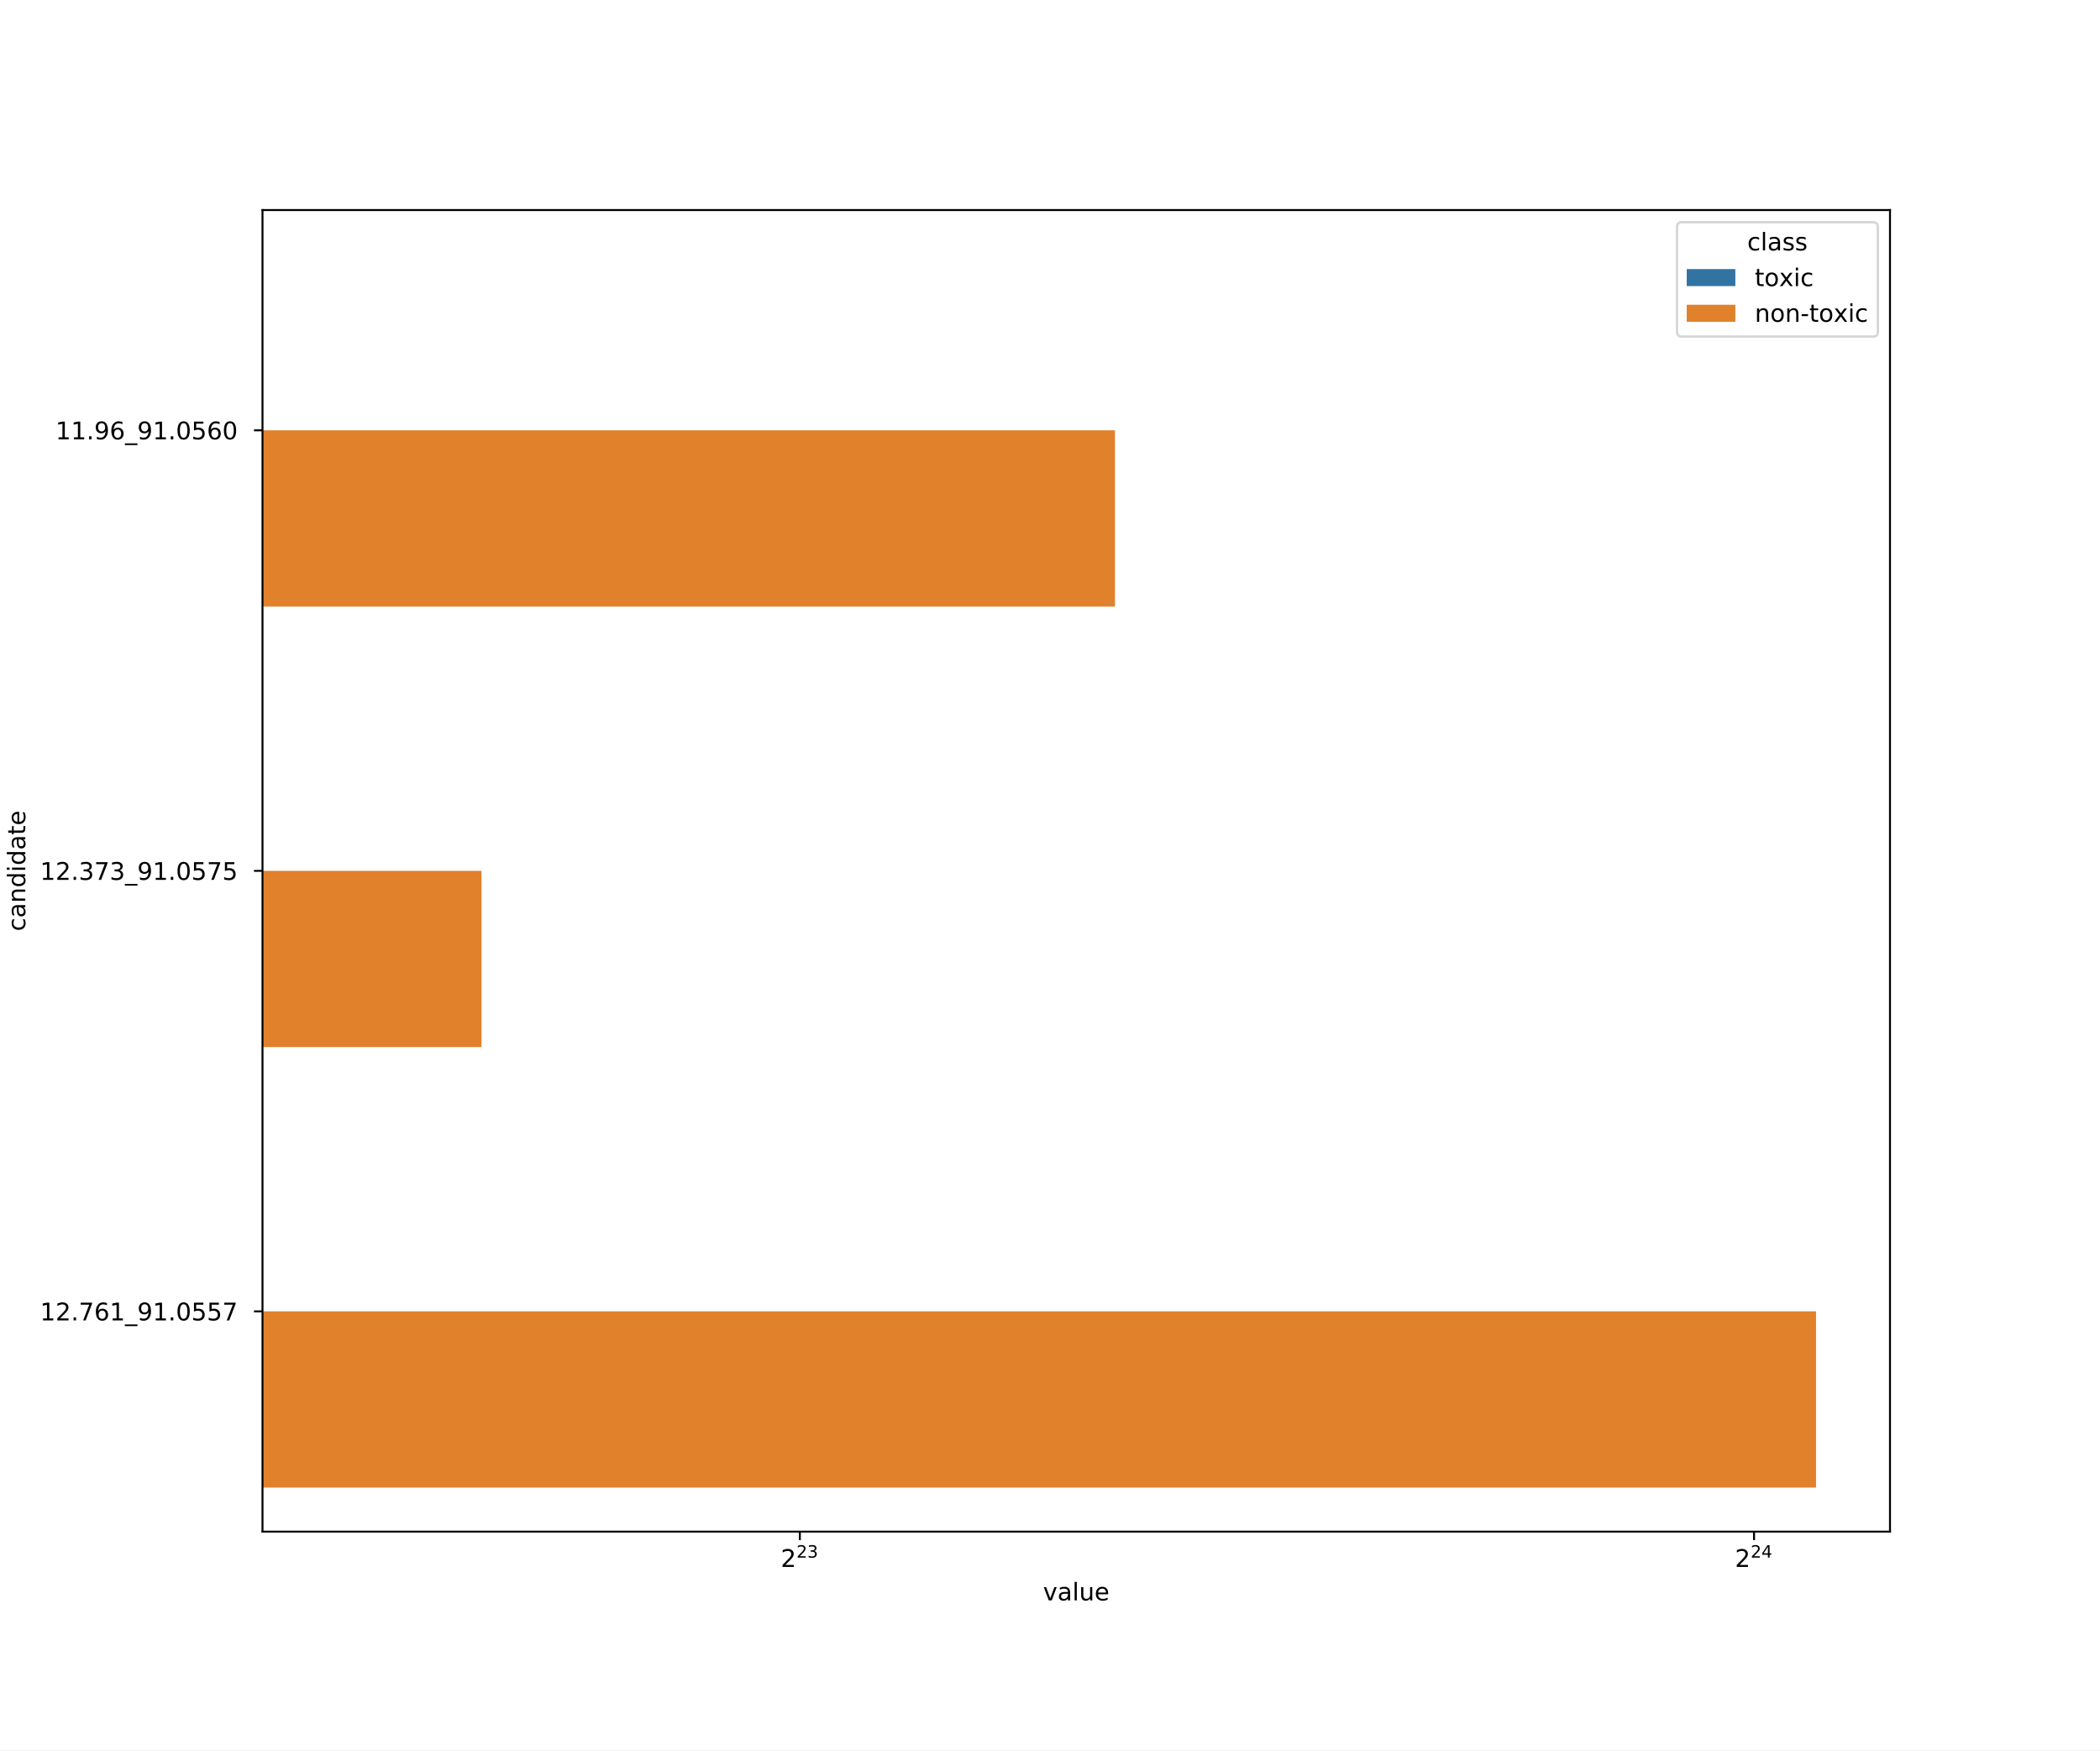
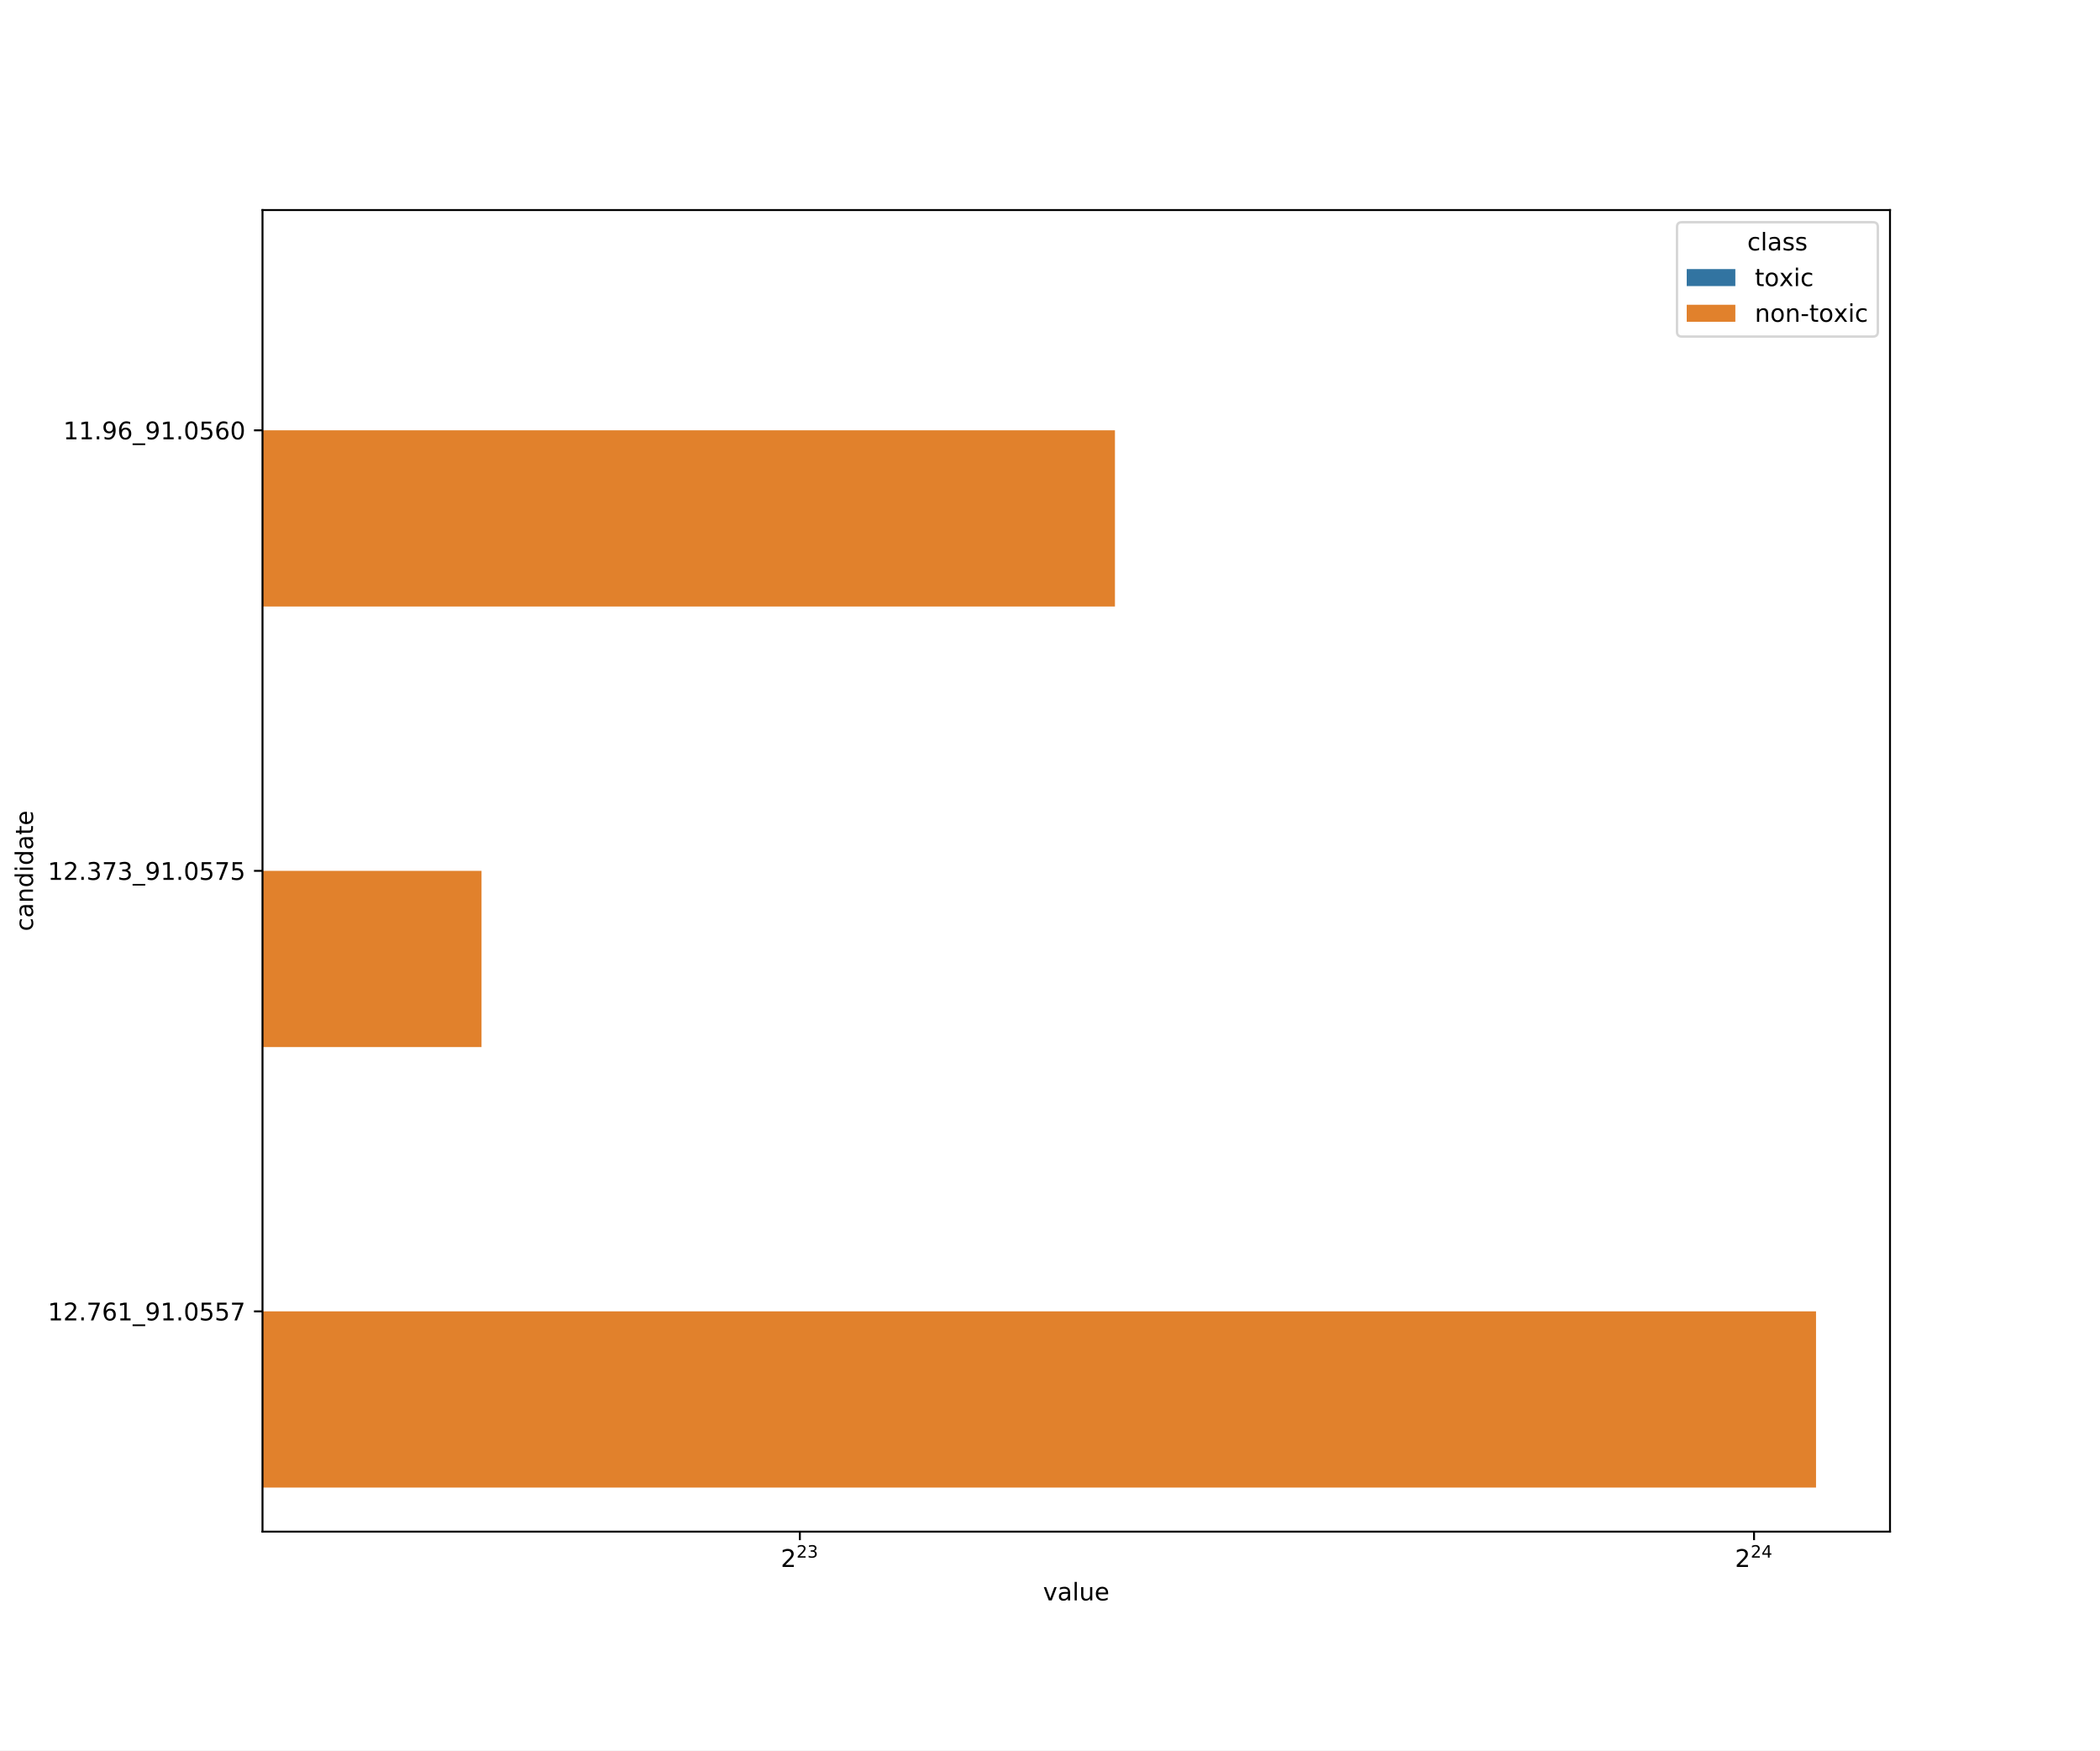
<svg xmlns="http://www.w3.org/2000/svg" xmlns:xlink="http://www.w3.org/1999/xlink" height="720pt" version="1.1" viewBox="0 0 864 720" width="864pt">
  <defs>
    <style type="text/css">
*{stroke-linecap:butt;stroke-linejoin:round;}
  </style>
  </defs>
  <g id="figure_1">
    <g id="patch_1">
      <path d="M 0 720  L 864 720  L 864 0  L 0 0  z " style="fill:#ffffff;" />
    </g>
    <g id="axes_1">
      <g id="patch_2">
        <path d="M 108 630  L 777.6 630  L 777.6 86.4  L 108 86.4  z " style="fill:#ffffff;" />
      </g>
      <g id="patch_3">
-         <path clip-path="url(#pfdde50f595)" d="M -401280.185 104.52  L -2796.461 104.52  L -2796.461 177  L -401280.185 177  z " style="fill:#3274a1;" />
+         <path clip-path="url(#pa4151da6f1)" d="M -401280.185 104.52  L -2796.461 104.52  L -2796.461 177  L -401280.185 177  z " style="fill:#3274a1;" />
      </g>
      <g id="patch_4">
-         <path clip-path="url(#pfdde50f595)" d="M -401280.185 285.72  L -401280.185 285.72  L -401280.185 358.2  L -401280.185 358.2  z " style="fill:#3274a1;" />
+         <path clip-path="url(#pa4151da6f1)" d="M -401280.185 285.72  L -401280.185 285.72  L -401280.185 358.2  L -401280.185 358.2  z " style="fill:#3274a1;" />
      </g>
      <g id="patch_5">
-         <path clip-path="url(#pfdde50f595)" d="M -401280.185 466.92  L -1362.128 466.92  L -1362.128 539.4  L -401280.185 539.4  z " style="fill:#3274a1;" />
+         <path clip-path="url(#pa4151da6f1)" d="M -401280.185 466.92  L -1346.388 466.92  L -1346.388 539.4  L -401280.185 539.4  z " style="fill:#3274a1;" />
      </g>
      <g id="patch_6">
-         <path clip-path="url(#pfdde50f595)" d="M -401280.185 177  L 458.721 177  L 458.721 249.48  L -401280.185 249.48  z " style="fill:#e1812c;" />
+         <path clip-path="url(#pa4151da6f1)" d="M -401280.185 177  L 458.721 177  L 458.721 249.48  L -401280.185 249.48  z " style="fill:#e1812c;" />
      </g>
      <g id="patch_7">
-         <path clip-path="url(#pfdde50f595)" d="M -401280.185 358.2  L 198.11 358.2  L 198.11 430.68  L -401280.185 430.68  z " style="fill:#e1812c;" />
+         <path clip-path="url(#pa4151da6f1)" d="M -401280.185 358.2  L 198.11 358.2  L 198.11 430.68  L -401280.185 430.68  z " style="fill:#e1812c;" />
      </g>
      <g id="patch_8">
-         <path clip-path="url(#pfdde50f595)" d="M -401280.185 539.4  L 747.164 539.4  L 747.164 611.88  L -401280.185 611.88  z " style="fill:#e1812c;" />
+         <path clip-path="url(#pa4151da6f1)" d="M -401280.185 539.4  L 747.164 539.4  L 747.164 611.88  L -401280.185 611.88  z " style="fill:#e1812c;" />
      </g>
      <g id="matplotlib.axis_1">
        <g id="xtick_1">
          <g id="line2d_1">
            <defs>
-               <path d="M 0 0  L 0 3.5  " id="mf6fcd7fc08" style="stroke:#000000;stroke-width:0.8;" />
-             </defs>
-             <g>
-               <use style="stroke:#000000;stroke-width:0.8;" x="329.081" xlink:href="#mf6fcd7fc08" y="630" />
+               <path d="M 0 0  L 0 3.5  " id="mb5bf2cdbaa" style="stroke:#000000;stroke-width:0.8;" />
+             </defs>
+             <g>
+               <use style="stroke:#000000;stroke-width:0.8;" x="329.081" xlink:href="#mb5bf2cdbaa" y="630" />
            </g>
          </g>
          <g id="text_1">
            <defs>
              <path d="M 19.188 8.297  L 53.609 8.297  L 53.609 0  L 7.328 0  L 7.328 8.297  Q 12.938 14.109 22.625 23.891  Q 32.328 33.688 34.812 36.531  Q 39.547 41.844 41.422 45.531  Q 43.312 49.219 43.312 52.781  Q 43.312 58.594 39.234 62.25  Q 35.156 65.922 28.609 65.922  Q 23.969 65.922 18.812 64.312  Q 13.672 62.703 7.812 59.422  L 7.812 69.391  Q 13.766 71.781 18.938 73  Q 24.125 74.219 28.422 74.219  Q 39.75 74.219 46.484 68.547  Q 53.219 62.891 53.219 53.422  Q 53.219 48.922 51.531 44.891  Q 49.859 40.875 45.406 35.406  Q 44.188 33.984 37.641 27.219  Q 31.109 20.453 19.188 8.297  z " id="DejaVuSans-50" />
              <path d="M 40.578 39.312  Q 47.656 37.797 51.625 33  Q 55.609 28.219 55.609 21.188  Q 55.609 10.406 48.188 4.484  Q 40.766 -1.422 27.094 -1.422  Q 22.516 -1.422 17.656 -0.516  Q 12.797 0.391 7.625 2.203  L 7.625 11.719  Q 11.719 9.328 16.594 8.109  Q 21.484 6.891 26.812 6.891  Q 36.078 6.891 40.938 10.547  Q 45.797 14.203 45.797 21.188  Q 45.797 27.641 41.281 31.266  Q 36.766 34.906 28.719 34.906  L 20.219 34.906  L 20.219 43.016  L 29.109 43.016  Q 36.375 43.016 40.234 45.922  Q 44.094 48.828 44.094 54.297  Q 44.094 59.906 40.109 62.906  Q 36.141 65.922 28.719 65.922  Q 24.656 65.922 20.016 65.031  Q 15.375 64.156 9.812 62.312  L 9.812 71.094  Q 15.438 72.656 20.344 73.438  Q 25.25 74.219 29.594 74.219  Q 40.828 74.219 47.359 69.109  Q 53.906 64.016 53.906 55.328  Q 53.906 49.266 50.438 45.094  Q 46.969 40.922 40.578 39.312  z " id="DejaVuSans-51" />
            </defs>
            <g transform="translate(321.2314 644.5984)scale(0.1 -0.1)">
              <use transform="translate(0 0.765625)" xlink:href="#DejaVuSans-50" />
              <use transform="translate(64.58008 39.04688)scale(0.7)" xlink:href="#DejaVuSans-50" />
              <use transform="translate(109.1162 39.04688)scale(0.7)" xlink:href="#DejaVuSans-51" />
            </g>
          </g>
        </g>
        <g id="xtick_2">
          <g id="line2d_2">
            <g>
-               <use style="stroke:#000000;stroke-width:0.8;" x="721.661" xlink:href="#mf6fcd7fc08" y="630" />
+               <use style="stroke:#000000;stroke-width:0.8;" x="721.661" xlink:href="#mb5bf2cdbaa" y="630" />
            </g>
          </g>
          <g id="text_2">
            <defs>
              <path d="M 37.797 64.312  L 12.891 25.391  L 37.797 25.391  z M 35.203 72.906  L 47.609 72.906  L 47.609 25.391  L 58.016 25.391  L 58.016 17.188  L 47.609 17.188  L 47.609 0  L 37.797 0  L 37.797 17.188  L 4.891 17.188  L 4.891 26.703  z " id="DejaVuSans-52" />
            </defs>
            <g transform="translate(713.8113 644.5984)scale(0.1 -0.1)">
              <use transform="translate(0 0.765625)" xlink:href="#DejaVuSans-50" />
              <use transform="translate(64.58008 39.04688)scale(0.7)" xlink:href="#DejaVuSans-50" />
              <use transform="translate(109.1162 39.04688)scale(0.7)" xlink:href="#DejaVuSans-52" />
            </g>
          </g>
        </g>
        <g id="text_3">
          <defs>
            <path d="M 2.984 54.688  L 12.5 54.688  L 29.594 8.797  L 46.688 54.688  L 56.203 54.688  L 35.688 0  L 23.484 0  z " id="DejaVuSans-118" />
            <path d="M 34.281 27.484  Q 23.391 27.484 19.188 25  Q 14.984 22.516 14.984 16.5  Q 14.984 11.719 18.141 8.906  Q 21.297 6.109 26.703 6.109  Q 34.188 6.109 38.703 11.406  Q 43.219 16.703 43.219 25.484  L 43.219 27.484  z M 52.203 31.203  L 52.203 0  L 43.219 0  L 43.219 8.297  Q 40.141 3.328 35.547 0.953  Q 30.953 -1.422 24.312 -1.422  Q 15.922 -1.422 10.953 3.297  Q 6 8.016 6 15.922  Q 6 25.141 12.172 29.828  Q 18.359 34.516 30.609 34.516  L 43.219 34.516  L 43.219 35.406  Q 43.219 41.609 39.141 45  Q 35.062 48.391 27.688 48.391  Q 23 48.391 18.547 47.266  Q 14.109 46.141 10.016 43.891  L 10.016 52.203  Q 14.938 54.109 19.578 55.047  Q 24.219 56 28.609 56  Q 40.484 56 46.344 49.844  Q 52.203 43.703 52.203 31.203  z " id="DejaVuSans-97" />
            <path d="M 9.422 75.984  L 18.406 75.984  L 18.406 0  L 9.422 0  z " id="DejaVuSans-108" />
            <path d="M 8.5 21.578  L 8.5 54.688  L 17.484 54.688  L 17.484 21.922  Q 17.484 14.156 20.5 10.266  Q 23.531 6.391 29.594 6.391  Q 36.859 6.391 41.078 11.031  Q 45.312 15.672 45.312 23.688  L 45.312 54.688  L 54.297 54.688  L 54.297 0  L 45.312 0  L 45.312 8.406  Q 42.047 3.422 37.719 1  Q 33.406 -1.422 27.688 -1.422  Q 18.266 -1.422 13.375 4.438  Q 8.5 10.297 8.5 21.578  z M 31.109 56  z " id="DejaVuSans-117" />
            <path d="M 56.203 29.594  L 56.203 25.203  L 14.891 25.203  Q 15.484 15.922 20.484 11.062  Q 25.484 6.203 34.422 6.203  Q 39.594 6.203 44.453 7.469  Q 49.312 8.734 54.109 11.281  L 54.109 2.781  Q 49.266 0.734 44.188 -0.344  Q 39.109 -1.422 33.891 -1.422  Q 20.797 -1.422 13.156 6.188  Q 5.516 13.812 5.516 26.812  Q 5.516 40.234 12.766 48.109  Q 20.016 56 32.328 56  Q 43.359 56 49.781 48.891  Q 56.203 41.797 56.203 29.594  z M 47.219 32.234  Q 47.125 39.594 43.094 43.984  Q 39.062 48.391 32.422 48.391  Q 24.906 48.391 20.391 44.141  Q 15.875 39.891 15.188 32.172  z " id="DejaVuSans-101" />
          </defs>
          <g transform="translate(429.1422 658.2766)scale(0.1 -0.1)">
            <use xlink:href="#DejaVuSans-118" />
            <use x="59.18" xlink:href="#DejaVuSans-97" />
            <use x="120.459" xlink:href="#DejaVuSans-108" />
            <use x="148.242" xlink:href="#DejaVuSans-117" />
            <use x="211.621" xlink:href="#DejaVuSans-101" />
          </g>
        </g>
      </g>
      <g id="matplotlib.axis_2">
        <g id="ytick_1">
          <g id="line2d_3">
            <defs>
-               <path d="M 0 0  L -3.5 0  " id="m4ebdff9788" style="stroke:#000000;stroke-width:0.8;" />
-             </defs>
-             <g>
-               <use style="stroke:#000000;stroke-width:0.8;" x="108" xlink:href="#m4ebdff9788" y="177" />
+               <path d="M 0 0  L -3.5 0  " id="m3700cfe42f" style="stroke:#000000;stroke-width:0.8;" />
+             </defs>
+             <g>
+               <use style="stroke:#000000;stroke-width:0.8;" x="108" xlink:href="#m3700cfe42f" y="177" />
            </g>
          </g>
          <g id="text_4">
            <defs>
              <path d="M 12.406 8.297  L 28.516 8.297  L 28.516 63.922  L 10.984 60.406  L 10.984 69.391  L 28.422 72.906  L 38.281 72.906  L 38.281 8.297  L 54.391 8.297  L 54.391 0  L 12.406 0  z " id="DejaVuSans-49" />
              <path d="M 10.688 12.406  L 21 12.406  L 21 0  L 10.688 0  z " id="DejaVuSans-46" />
              <path d="M 10.984 1.516  L 10.984 10.5  Q 14.703 8.734 18.5 7.812  Q 22.312 6.891 25.984 6.891  Q 35.75 6.891 40.891 13.453  Q 46.047 20.016 46.781 33.406  Q 43.953 29.203 39.594 26.953  Q 35.25 24.703 29.984 24.703  Q 19.047 24.703 12.672 31.312  Q 6.297 37.938 6.297 49.422  Q 6.297 60.641 12.938 67.422  Q 19.578 74.219 30.609 74.219  Q 43.266 74.219 49.922 64.516  Q 56.594 54.828 56.594 36.375  Q 56.594 19.141 48.406 8.859  Q 40.234 -1.422 26.422 -1.422  Q 22.703 -1.422 18.891 -0.688  Q 15.094 0.047 10.984 1.516  z M 30.609 32.422  Q 37.25 32.422 41.125 36.953  Q 45.016 41.5 45.016 49.422  Q 45.016 57.281 41.125 61.844  Q 37.25 66.406 30.609 66.406  Q 23.969 66.406 20.094 61.844  Q 16.219 57.281 16.219 49.422  Q 16.219 41.5 20.094 36.953  Q 23.969 32.422 30.609 32.422  z " id="DejaVuSans-57" />
              <path d="M 33.016 40.375  Q 26.375 40.375 22.484 35.828  Q 18.609 31.297 18.609 23.391  Q 18.609 15.531 22.484 10.953  Q 26.375 6.391 33.016 6.391  Q 39.656 6.391 43.531 10.953  Q 47.406 15.531 47.406 23.391  Q 47.406 31.297 43.531 35.828  Q 39.656 40.375 33.016 40.375  z M 52.594 71.297  L 52.594 62.312  Q 48.875 64.062 45.094 64.984  Q 41.312 65.922 37.594 65.922  Q 27.828 65.922 22.672 59.328  Q 17.531 52.734 16.797 39.406  Q 19.672 43.656 24.016 45.922  Q 28.375 48.188 33.594 48.188  Q 44.578 48.188 50.953 41.516  Q 57.328 34.859 57.328 23.391  Q 57.328 12.156 50.688 5.359  Q 44.047 -1.422 33.016 -1.422  Q 20.359 -1.422 13.672 8.266  Q 6.984 17.969 6.984 36.375  Q 6.984 53.656 15.188 63.938  Q 23.391 74.219 37.203 74.219  Q 40.922 74.219 44.703 73.484  Q 48.484 72.75 52.594 71.297  z " id="DejaVuSans-54" />
              <path d="M 50.984 -16.609  L 50.984 -23.578  L -0.984 -23.578  L -0.984 -16.609  z " id="DejaVuSans-95" />
              <path d="M 31.781 66.406  Q 24.172 66.406 20.328 58.906  Q 16.5 51.422 16.5 36.375  Q 16.5 21.391 20.328 13.891  Q 24.172 6.391 31.781 6.391  Q 39.453 6.391 43.281 13.891  Q 47.125 21.391 47.125 36.375  Q 47.125 51.422 43.281 58.906  Q 39.453 66.406 31.781 66.406  z M 31.781 74.219  Q 44.047 74.219 50.516 64.516  Q 56.984 54.828 56.984 36.375  Q 56.984 17.969 50.516 8.266  Q 44.047 -1.422 31.781 -1.422  Q 19.531 -1.422 13.062 8.266  Q 6.594 17.969 6.594 36.375  Q 6.594 54.828 13.062 64.516  Q 19.531 74.219 31.781 74.219  z " id="DejaVuSans-48" />
              <path d="M 10.797 72.906  L 49.516 72.906  L 49.516 64.594  L 19.828 64.594  L 19.828 46.734  Q 21.969 47.469 24.109 47.828  Q 26.266 48.188 28.422 48.188  Q 40.625 48.188 47.75 41.5  Q 54.891 34.812 54.891 23.391  Q 54.891 11.625 47.562 5.094  Q 40.234 -1.422 26.906 -1.422  Q 22.312 -1.422 17.547 -0.641  Q 12.797 0.141 7.719 1.703  L 7.719 11.625  Q 12.109 9.234 16.797 8.062  Q 21.484 6.891 26.703 6.891  Q 35.156 6.891 40.078 11.328  Q 45.016 15.766 45.016 23.391  Q 45.016 31 40.078 35.438  Q 35.156 39.891 26.703 39.891  Q 22.75 39.891 18.812 39.016  Q 14.891 38.141 10.797 36.281  z " id="DejaVuSans-53" />
-               <path id="DejaVuSans-32" />
-             </defs>
-             <g transform="translate(22.84062 180.7109)scale(0.1 -0.1)">
+             </defs>
+             <g transform="translate(26.01875 180.7109)scale(0.1 -0.1)">
              <use xlink:href="#DejaVuSans-49" />
              <use x="63.623" xlink:href="#DejaVuSans-49" />
              <use x="127.246" xlink:href="#DejaVuSans-46" />
              <use x="159.033" xlink:href="#DejaVuSans-57" />
              <use x="222.656" xlink:href="#DejaVuSans-54" />
              <use x="286.279" xlink:href="#DejaVuSans-95" />
              <use x="336.279" xlink:href="#DejaVuSans-57" />
              <use x="399.902" xlink:href="#DejaVuSans-49" />
              <use x="463.525" xlink:href="#DejaVuSans-46" />
              <use x="495.312" xlink:href="#DejaVuSans-48" />
              <use x="558.936" xlink:href="#DejaVuSans-53" />
              <use x="622.559" xlink:href="#DejaVuSans-54" />
              <use x="686.182" xlink:href="#DejaVuSans-48" />
-               <use x="749.805" xlink:href="#DejaVuSans-32" />
            </g>
          </g>
        </g>
        <g id="ytick_2">
          <g id="line2d_4">
            <g>
-               <use style="stroke:#000000;stroke-width:0.8;" x="108" xlink:href="#m4ebdff9788" y="358.2" />
+               <use style="stroke:#000000;stroke-width:0.8;" x="108" xlink:href="#m3700cfe42f" y="358.2" />
            </g>
          </g>
          <g id="text_5">
            <defs>
              <path d="M 8.203 72.906  L 55.078 72.906  L 55.078 68.703  L 28.609 0  L 18.312 0  L 43.219 64.594  L 8.203 64.594  z " id="DejaVuSans-55" />
            </defs>
-             <g transform="translate(16.47812 361.9109)scale(0.1 -0.1)">
+             <g transform="translate(19.65625 361.9109)scale(0.1 -0.1)">
              <use xlink:href="#DejaVuSans-49" />
              <use x="63.623" xlink:href="#DejaVuSans-50" />
              <use x="127.246" xlink:href="#DejaVuSans-46" />
              <use x="159.033" xlink:href="#DejaVuSans-51" />
              <use x="222.656" xlink:href="#DejaVuSans-55" />
              <use x="286.279" xlink:href="#DejaVuSans-51" />
              <use x="349.902" xlink:href="#DejaVuSans-95" />
              <use x="399.902" xlink:href="#DejaVuSans-57" />
              <use x="463.525" xlink:href="#DejaVuSans-49" />
              <use x="527.148" xlink:href="#DejaVuSans-46" />
              <use x="558.936" xlink:href="#DejaVuSans-48" />
              <use x="622.559" xlink:href="#DejaVuSans-53" />
              <use x="686.182" xlink:href="#DejaVuSans-55" />
              <use x="749.805" xlink:href="#DejaVuSans-53" />
-               <use x="813.428" xlink:href="#DejaVuSans-32" />
            </g>
          </g>
        </g>
        <g id="ytick_3">
          <g id="line2d_5">
            <g>
-               <use style="stroke:#000000;stroke-width:0.8;" x="108" xlink:href="#m4ebdff9788" y="539.4" />
+               <use style="stroke:#000000;stroke-width:0.8;" x="108" xlink:href="#m3700cfe42f" y="539.4" />
            </g>
          </g>
          <g id="text_6">
-             <g transform="translate(16.47812 543.1109)scale(0.1 -0.1)">
+             <g transform="translate(19.65625 543.1109)scale(0.1 -0.1)">
              <use xlink:href="#DejaVuSans-49" />
              <use x="63.623" xlink:href="#DejaVuSans-50" />
              <use x="127.246" xlink:href="#DejaVuSans-46" />
              <use x="159.033" xlink:href="#DejaVuSans-55" />
              <use x="222.656" xlink:href="#DejaVuSans-54" />
              <use x="286.279" xlink:href="#DejaVuSans-49" />
              <use x="349.902" xlink:href="#DejaVuSans-95" />
              <use x="399.902" xlink:href="#DejaVuSans-57" />
              <use x="463.525" xlink:href="#DejaVuSans-49" />
              <use x="527.148" xlink:href="#DejaVuSans-46" />
              <use x="558.936" xlink:href="#DejaVuSans-48" />
              <use x="622.559" xlink:href="#DejaVuSans-53" />
              <use x="686.182" xlink:href="#DejaVuSans-53" />
              <use x="749.805" xlink:href="#DejaVuSans-55" />
-               <use x="813.428" xlink:href="#DejaVuSans-32" />
            </g>
          </g>
        </g>
        <g id="text_7">
          <defs>
            <path d="M 48.781 52.594  L 48.781 44.188  Q 44.969 46.297 41.141 47.344  Q 37.312 48.391 33.406 48.391  Q 24.656 48.391 19.812 42.844  Q 14.984 37.312 14.984 27.297  Q 14.984 17.281 19.812 11.734  Q 24.656 6.203 33.406 6.203  Q 37.312 6.203 41.141 7.25  Q 44.969 8.297 48.781 10.406  L 48.781 2.094  Q 45.016 0.344 40.984 -0.531  Q 36.969 -1.422 32.422 -1.422  Q 20.062 -1.422 12.781 6.344  Q 5.516 14.109 5.516 27.297  Q 5.516 40.672 12.859 48.328  Q 20.219 56 33.016 56  Q 37.156 56 41.109 55.141  Q 45.062 54.297 48.781 52.594  z " id="DejaVuSans-99" />
            <path d="M 54.891 33.016  L 54.891 0  L 45.906 0  L 45.906 32.719  Q 45.906 40.484 42.875 44.328  Q 39.844 48.188 33.797 48.188  Q 26.516 48.188 22.312 43.547  Q 18.109 38.922 18.109 30.906  L 18.109 0  L 9.078 0  L 9.078 54.688  L 18.109 54.688  L 18.109 46.188  Q 21.344 51.125 25.703 53.562  Q 30.078 56 35.797 56  Q 45.219 56 50.047 50.172  Q 54.891 44.344 54.891 33.016  z " id="DejaVuSans-110" />
            <path d="M 45.406 46.391  L 45.406 75.984  L 54.391 75.984  L 54.391 0  L 45.406 0  L 45.406 8.203  Q 42.578 3.328 38.25 0.953  Q 33.938 -1.422 27.875 -1.422  Q 17.969 -1.422 11.734 6.484  Q 5.516 14.406 5.516 27.297  Q 5.516 40.188 11.734 48.094  Q 17.969 56 27.875 56  Q 33.938 56 38.25 53.625  Q 42.578 51.266 45.406 46.391  z M 14.797 27.297  Q 14.797 17.391 18.875 11.75  Q 22.953 6.109 30.078 6.109  Q 37.203 6.109 41.297 11.75  Q 45.406 17.391 45.406 27.297  Q 45.406 37.203 41.297 42.844  Q 37.203 48.484 30.078 48.484  Q 22.953 48.484 18.875 42.844  Q 14.797 37.203 14.797 27.297  z " id="DejaVuSans-100" />
            <path d="M 9.422 54.688  L 18.406 54.688  L 18.406 0  L 9.422 0  z M 9.422 75.984  L 18.406 75.984  L 18.406 64.594  L 9.422 64.594  z " id="DejaVuSans-105" />
            <path d="M 18.312 70.219  L 18.312 54.688  L 36.812 54.688  L 36.812 47.703  L 18.312 47.703  L 18.312 18.016  Q 18.312 11.328 20.141 9.422  Q 21.969 7.516 27.594 7.516  L 36.812 7.516  L 36.812 0  L 27.594 0  Q 17.188 0 13.234 3.875  Q 9.281 7.766 9.281 18.016  L 9.281 47.703  L 2.688 47.703  L 2.688 54.688  L 9.281 54.688  L 9.281 70.219  z " id="DejaVuSans-116" />
          </defs>
-           <g transform="translate(10.39844 383.0203)rotate(-90)scale(0.1 -0.1)">
+           <g transform="translate(13.57656 383.0203)rotate(-90)scale(0.1 -0.1)">
            <use xlink:href="#DejaVuSans-99" />
            <use x="54.98" xlink:href="#DejaVuSans-97" />
            <use x="116.26" xlink:href="#DejaVuSans-110" />
            <use x="179.639" xlink:href="#DejaVuSans-100" />
            <use x="243.115" xlink:href="#DejaVuSans-105" />
            <use x="270.898" xlink:href="#DejaVuSans-100" />
            <use x="334.375" xlink:href="#DejaVuSans-97" />
            <use x="395.654" xlink:href="#DejaVuSans-116" />
            <use x="434.863" xlink:href="#DejaVuSans-101" />
          </g>
        </g>
      </g>
      <g id="line2d_6">
-         <path clip-path="url(#pfdde50f595)" d="M 0 0  " style="fill:none;stroke:#424242;stroke-linecap:square;stroke-width:2.7;" />
+         <path clip-path="url(#pa4151da6f1)" d="M 0 0  " style="fill:none;stroke:#424242;stroke-linecap:square;stroke-width:2.7;" />
      </g>
      <g id="line2d_7">
-         <path clip-path="url(#pfdde50f595)" d="M 0 0  " style="fill:none;stroke:#424242;stroke-linecap:square;stroke-width:2.7;" />
+         <path clip-path="url(#pa4151da6f1)" d="M 0 0  " style="fill:none;stroke:#424242;stroke-linecap:square;stroke-width:2.7;" />
      </g>
      <g id="line2d_8">
-         <path clip-path="url(#pfdde50f595)" d="M 0 0  " style="fill:none;stroke:#424242;stroke-linecap:square;stroke-width:2.7;" />
+         <path clip-path="url(#pa4151da6f1)" d="M 0 0  " style="fill:none;stroke:#424242;stroke-linecap:square;stroke-width:2.7;" />
      </g>
      <g id="line2d_9">
-         <path clip-path="url(#pfdde50f595)" d="M 0 0  " style="fill:none;stroke:#424242;stroke-linecap:square;stroke-width:2.7;" />
+         <path clip-path="url(#pa4151da6f1)" d="M 0 0  " style="fill:none;stroke:#424242;stroke-linecap:square;stroke-width:2.7;" />
      </g>
      <g id="line2d_10">
-         <path clip-path="url(#pfdde50f595)" d="M 0 0  " style="fill:none;stroke:#424242;stroke-linecap:square;stroke-width:2.7;" />
+         <path clip-path="url(#pa4151da6f1)" d="M 0 0  " style="fill:none;stroke:#424242;stroke-linecap:square;stroke-width:2.7;" />
      </g>
      <g id="line2d_11">
-         <path clip-path="url(#pfdde50f595)" d="M 0 0  " style="fill:none;stroke:#424242;stroke-linecap:square;stroke-width:2.7;" />
+         <path clip-path="url(#pa4151da6f1)" d="M 0 0  " style="fill:none;stroke:#424242;stroke-linecap:square;stroke-width:2.7;" />
      </g>
      <g id="patch_9">
        <path d="M 108 630  L 108 86.4  " style="fill:none;stroke:#000000;stroke-linecap:square;stroke-linejoin:miter;stroke-width:0.8;" />
      </g>
      <g id="patch_10">
        <path d="M 777.6 630  L 777.6 86.4  " style="fill:none;stroke:#000000;stroke-linecap:square;stroke-linejoin:miter;stroke-width:0.8;" />
      </g>
      <g id="patch_11">
        <path d="M 108 630  L 777.6 630  " style="fill:none;stroke:#000000;stroke-linecap:square;stroke-linejoin:miter;stroke-width:0.8;" />
      </g>
      <g id="patch_12">
        <path d="M 108 86.4  L 777.6 86.4  " style="fill:none;stroke:#000000;stroke-linecap:square;stroke-linejoin:miter;stroke-width:0.8;" />
      </g>
      <g id="legend_1">
        <g id="patch_13">
          <path d="M 691.969 138.434  L 770.6 138.434  Q 772.6 138.434 772.6 136.434  L 772.6 93.4  Q 772.6 91.4 770.6 91.4  L 691.969 91.4  Q 689.969 91.4 689.969 93.4  L 689.969 136.434  Q 689.969 138.434 691.969 138.434  z " style="fill:#ffffff;opacity:0.8;stroke:#cccccc;stroke-linejoin:miter;" />
        </g>
        <g id="text_8">
          <defs>
            <path d="M 44.281 53.078  L 44.281 44.578  Q 40.484 46.531 36.375 47.5  Q 32.281 48.484 27.875 48.484  Q 21.188 48.484 17.844 46.438  Q 14.5 44.391 14.5 40.281  Q 14.5 37.156 16.891 35.375  Q 19.281 33.594 26.516 31.984  L 29.594 31.297  Q 39.156 29.25 43.188 25.516  Q 47.219 21.781 47.219 15.094  Q 47.219 7.469 41.188 3.016  Q 35.156 -1.422 24.609 -1.422  Q 20.219 -1.422 15.453 -0.562  Q 10.688 0.297 5.422 2  L 5.422 11.281  Q 10.406 8.688 15.234 7.391  Q 20.062 6.109 24.812 6.109  Q 31.156 6.109 34.562 8.281  Q 37.984 10.453 37.984 14.406  Q 37.984 18.062 35.516 20.016  Q 33.062 21.969 24.703 23.781  L 21.578 24.516  Q 13.234 26.266 9.516 29.906  Q 5.812 33.547 5.812 39.891  Q 5.812 47.609 11.281 51.797  Q 16.75 56 26.812 56  Q 31.781 56 36.172 55.266  Q 40.578 54.547 44.281 53.078  z " id="DejaVuSans-115" />
          </defs>
          <g transform="translate(718.8727 102.9984)scale(0.1 -0.1)">
            <use xlink:href="#DejaVuSans-99" />
            <use x="54.98" xlink:href="#DejaVuSans-108" />
            <use x="82.764" xlink:href="#DejaVuSans-97" />
            <use x="144.043" xlink:href="#DejaVuSans-115" />
            <use x="196.143" xlink:href="#DejaVuSans-115" />
          </g>
        </g>
        <g id="patch_14">
          <path d="M 693.969 117.677  L 713.969 117.677  L 713.969 110.677  L 693.969 110.677  z " style="fill:#3274a1;" />
        </g>
        <g id="text_9">
          <defs>
            <path d="M 30.609 48.391  Q 23.391 48.391 19.188 42.75  Q 14.984 37.109 14.984 27.297  Q 14.984 17.484 19.156 11.844  Q 23.344 6.203 30.609 6.203  Q 37.797 6.203 41.984 11.859  Q 46.188 17.531 46.188 27.297  Q 46.188 37.016 41.984 42.703  Q 37.797 48.391 30.609 48.391  z M 30.609 56  Q 42.328 56 49.016 48.375  Q 55.719 40.766 55.719 27.297  Q 55.719 13.875 49.016 6.219  Q 42.328 -1.422 30.609 -1.422  Q 18.844 -1.422 12.172 6.219  Q 5.516 13.875 5.516 27.297  Q 5.516 40.766 12.172 48.375  Q 18.844 56 30.609 56  z " id="DejaVuSans-111" />
            <path d="M 54.891 54.688  L 35.109 28.078  L 55.906 0  L 45.312 0  L 29.391 21.484  L 13.484 0  L 2.875 0  L 24.125 28.609  L 4.688 54.688  L 15.281 54.688  L 29.781 35.203  L 44.281 54.688  z " id="DejaVuSans-120" />
          </defs>
          <g transform="translate(721.9688 117.6766)scale(0.1 -0.1)">
            <use xlink:href="#DejaVuSans-116" />
            <use x="39.209" xlink:href="#DejaVuSans-111" />
            <use x="100.344" xlink:href="#DejaVuSans-120" />
            <use x="159.523" xlink:href="#DejaVuSans-105" />
            <use x="187.307" xlink:href="#DejaVuSans-99" />
          </g>
        </g>
        <g id="patch_15">
          <path d="M 693.969 132.355  L 713.969 132.355  L 713.969 125.355  L 693.969 125.355  z " style="fill:#e1812c;" />
        </g>
        <g id="text_10">
          <defs>
            <path d="M 4.891 31.391  L 31.203 31.391  L 31.203 23.391  L 4.891 23.391  z " id="DejaVuSans-45" />
          </defs>
          <g transform="translate(721.9688 132.3547)scale(0.1 -0.1)">
            <use xlink:href="#DejaVuSans-110" />
            <use x="63.379" xlink:href="#DejaVuSans-111" />
            <use x="124.561" xlink:href="#DejaVuSans-110" />
            <use x="187.939" xlink:href="#DejaVuSans-45" />
            <use x="224.023" xlink:href="#DejaVuSans-116" />
            <use x="263.232" xlink:href="#DejaVuSans-111" />
            <use x="324.367" xlink:href="#DejaVuSans-120" />
            <use x="383.547" xlink:href="#DejaVuSans-105" />
            <use x="411.33" xlink:href="#DejaVuSans-99" />
          </g>
        </g>
      </g>
    </g>
  </g>
  <defs>
-     <clipPath id="pfdde50f595">
+     <clipPath id="pa4151da6f1">
      <rect height="543.6" width="669.6" x="108" y="86.4" />
    </clipPath>
  </defs>
</svg>
